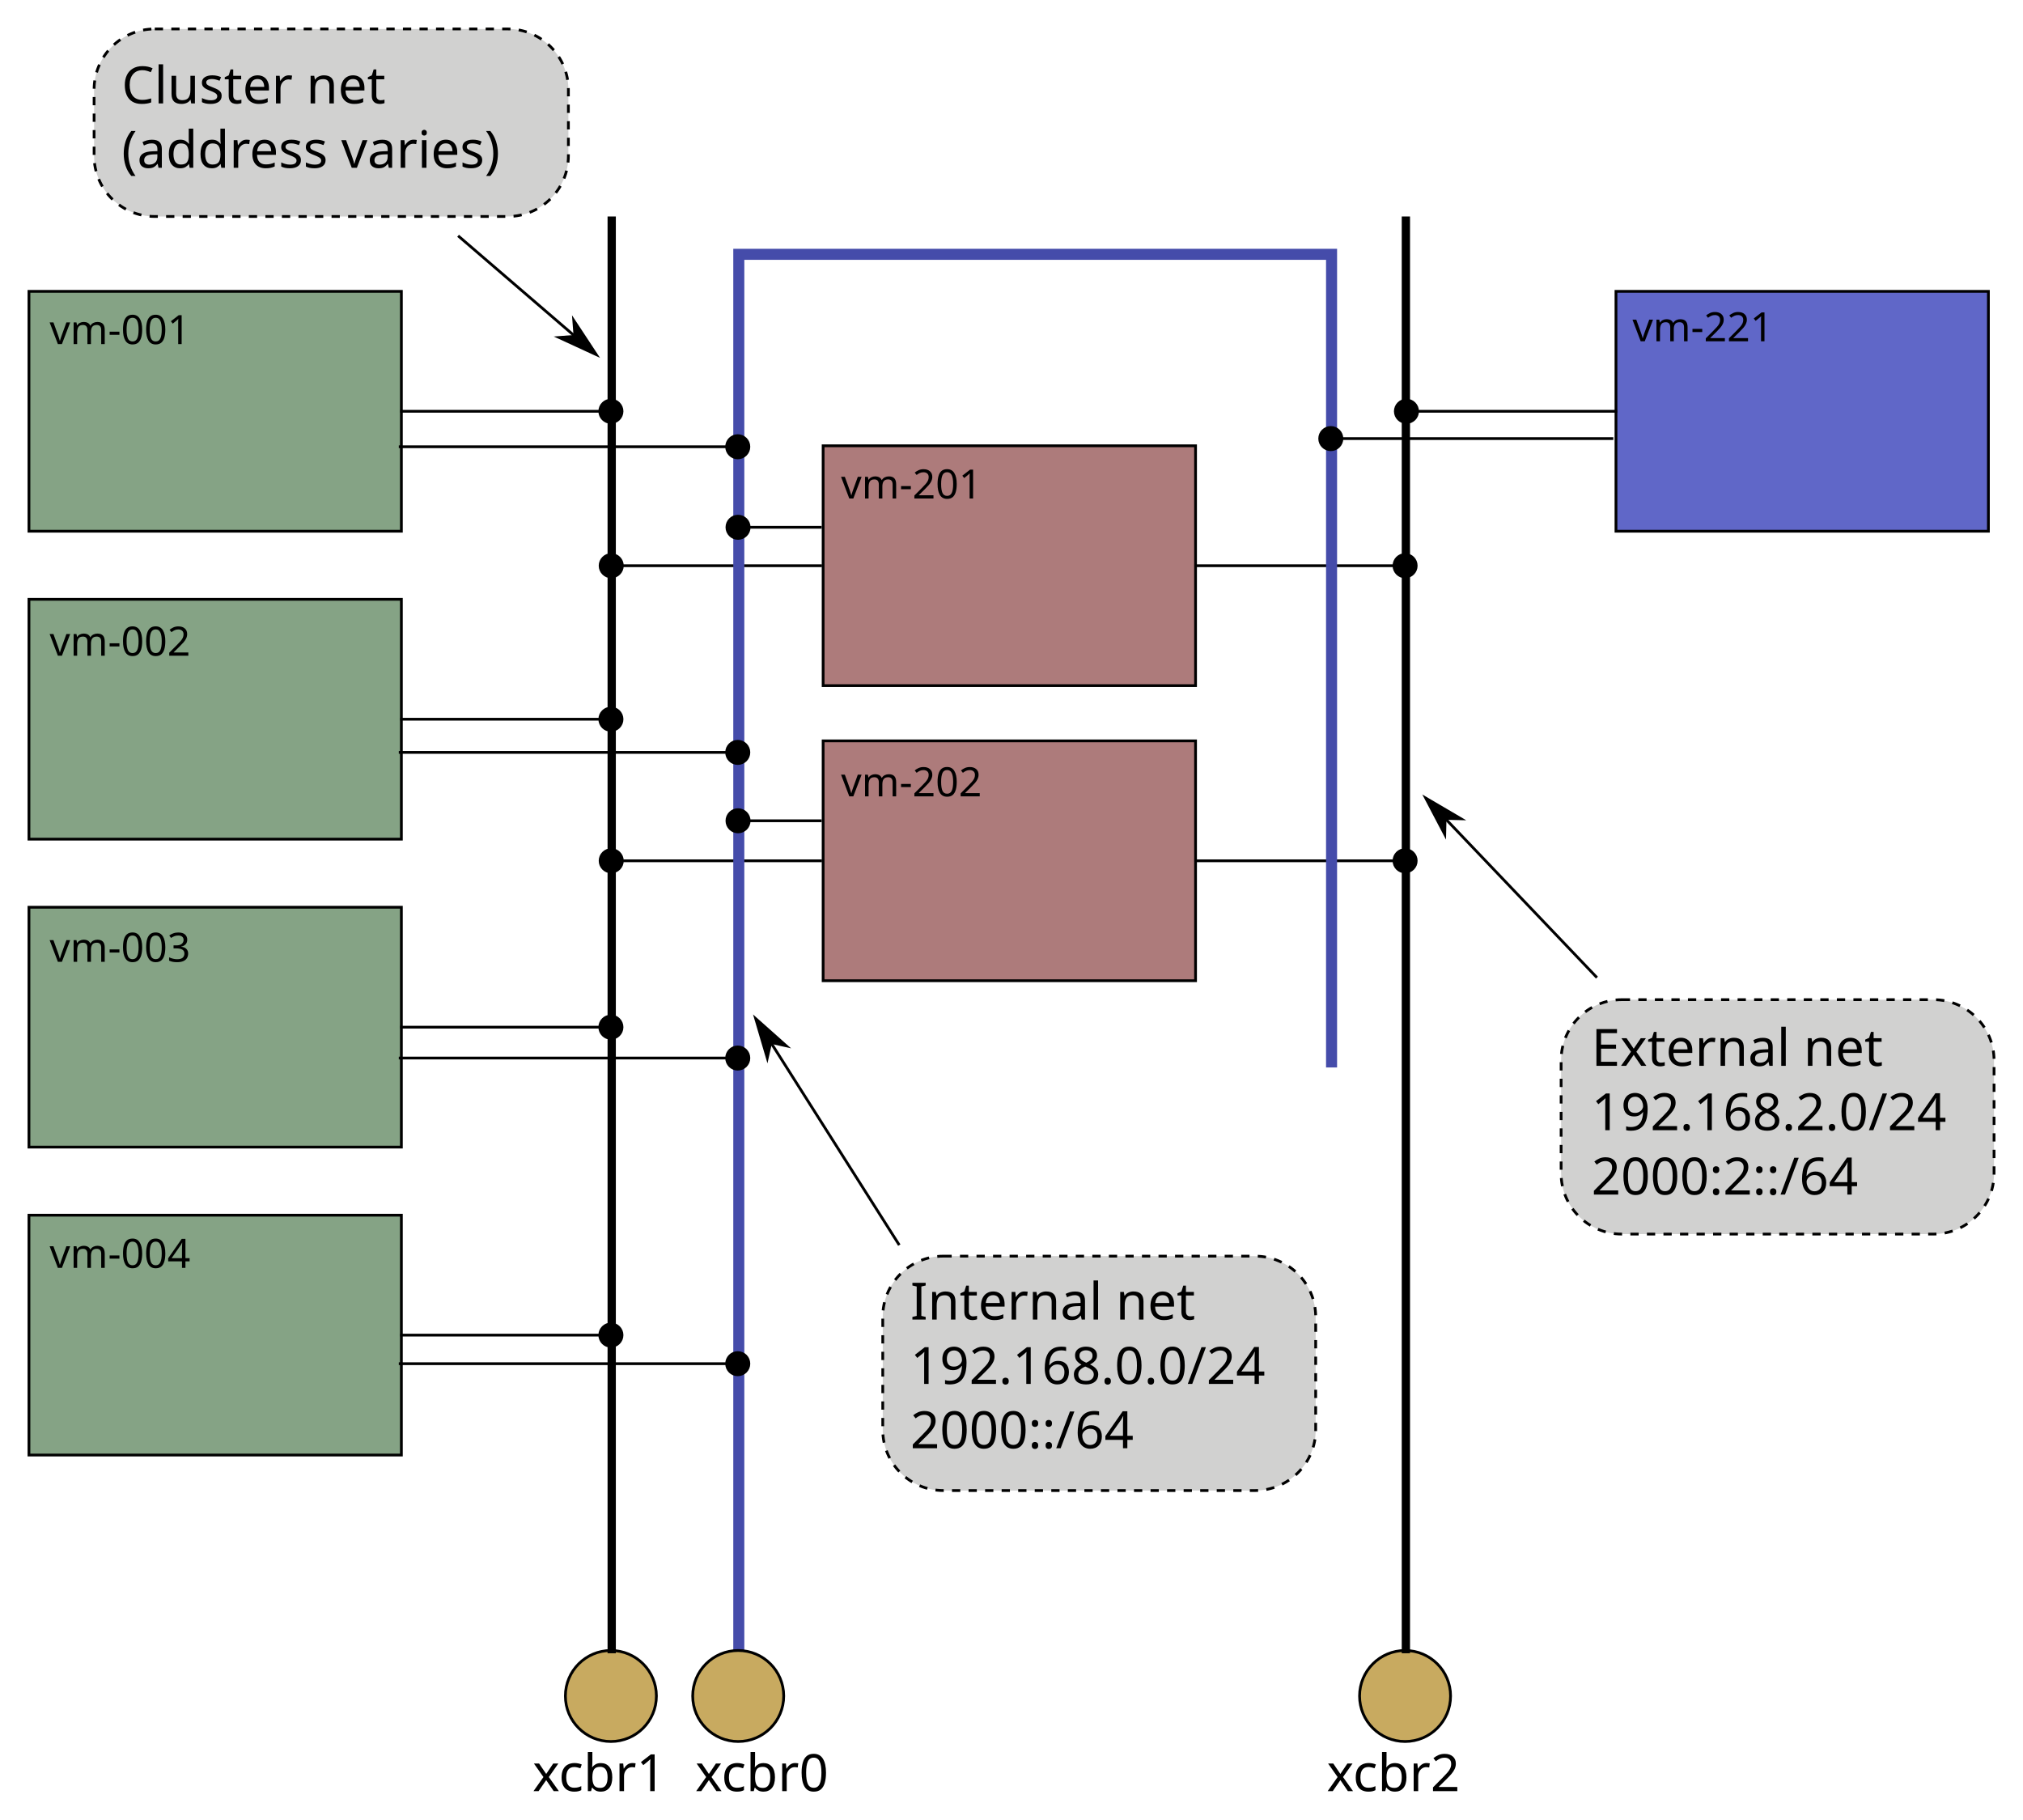
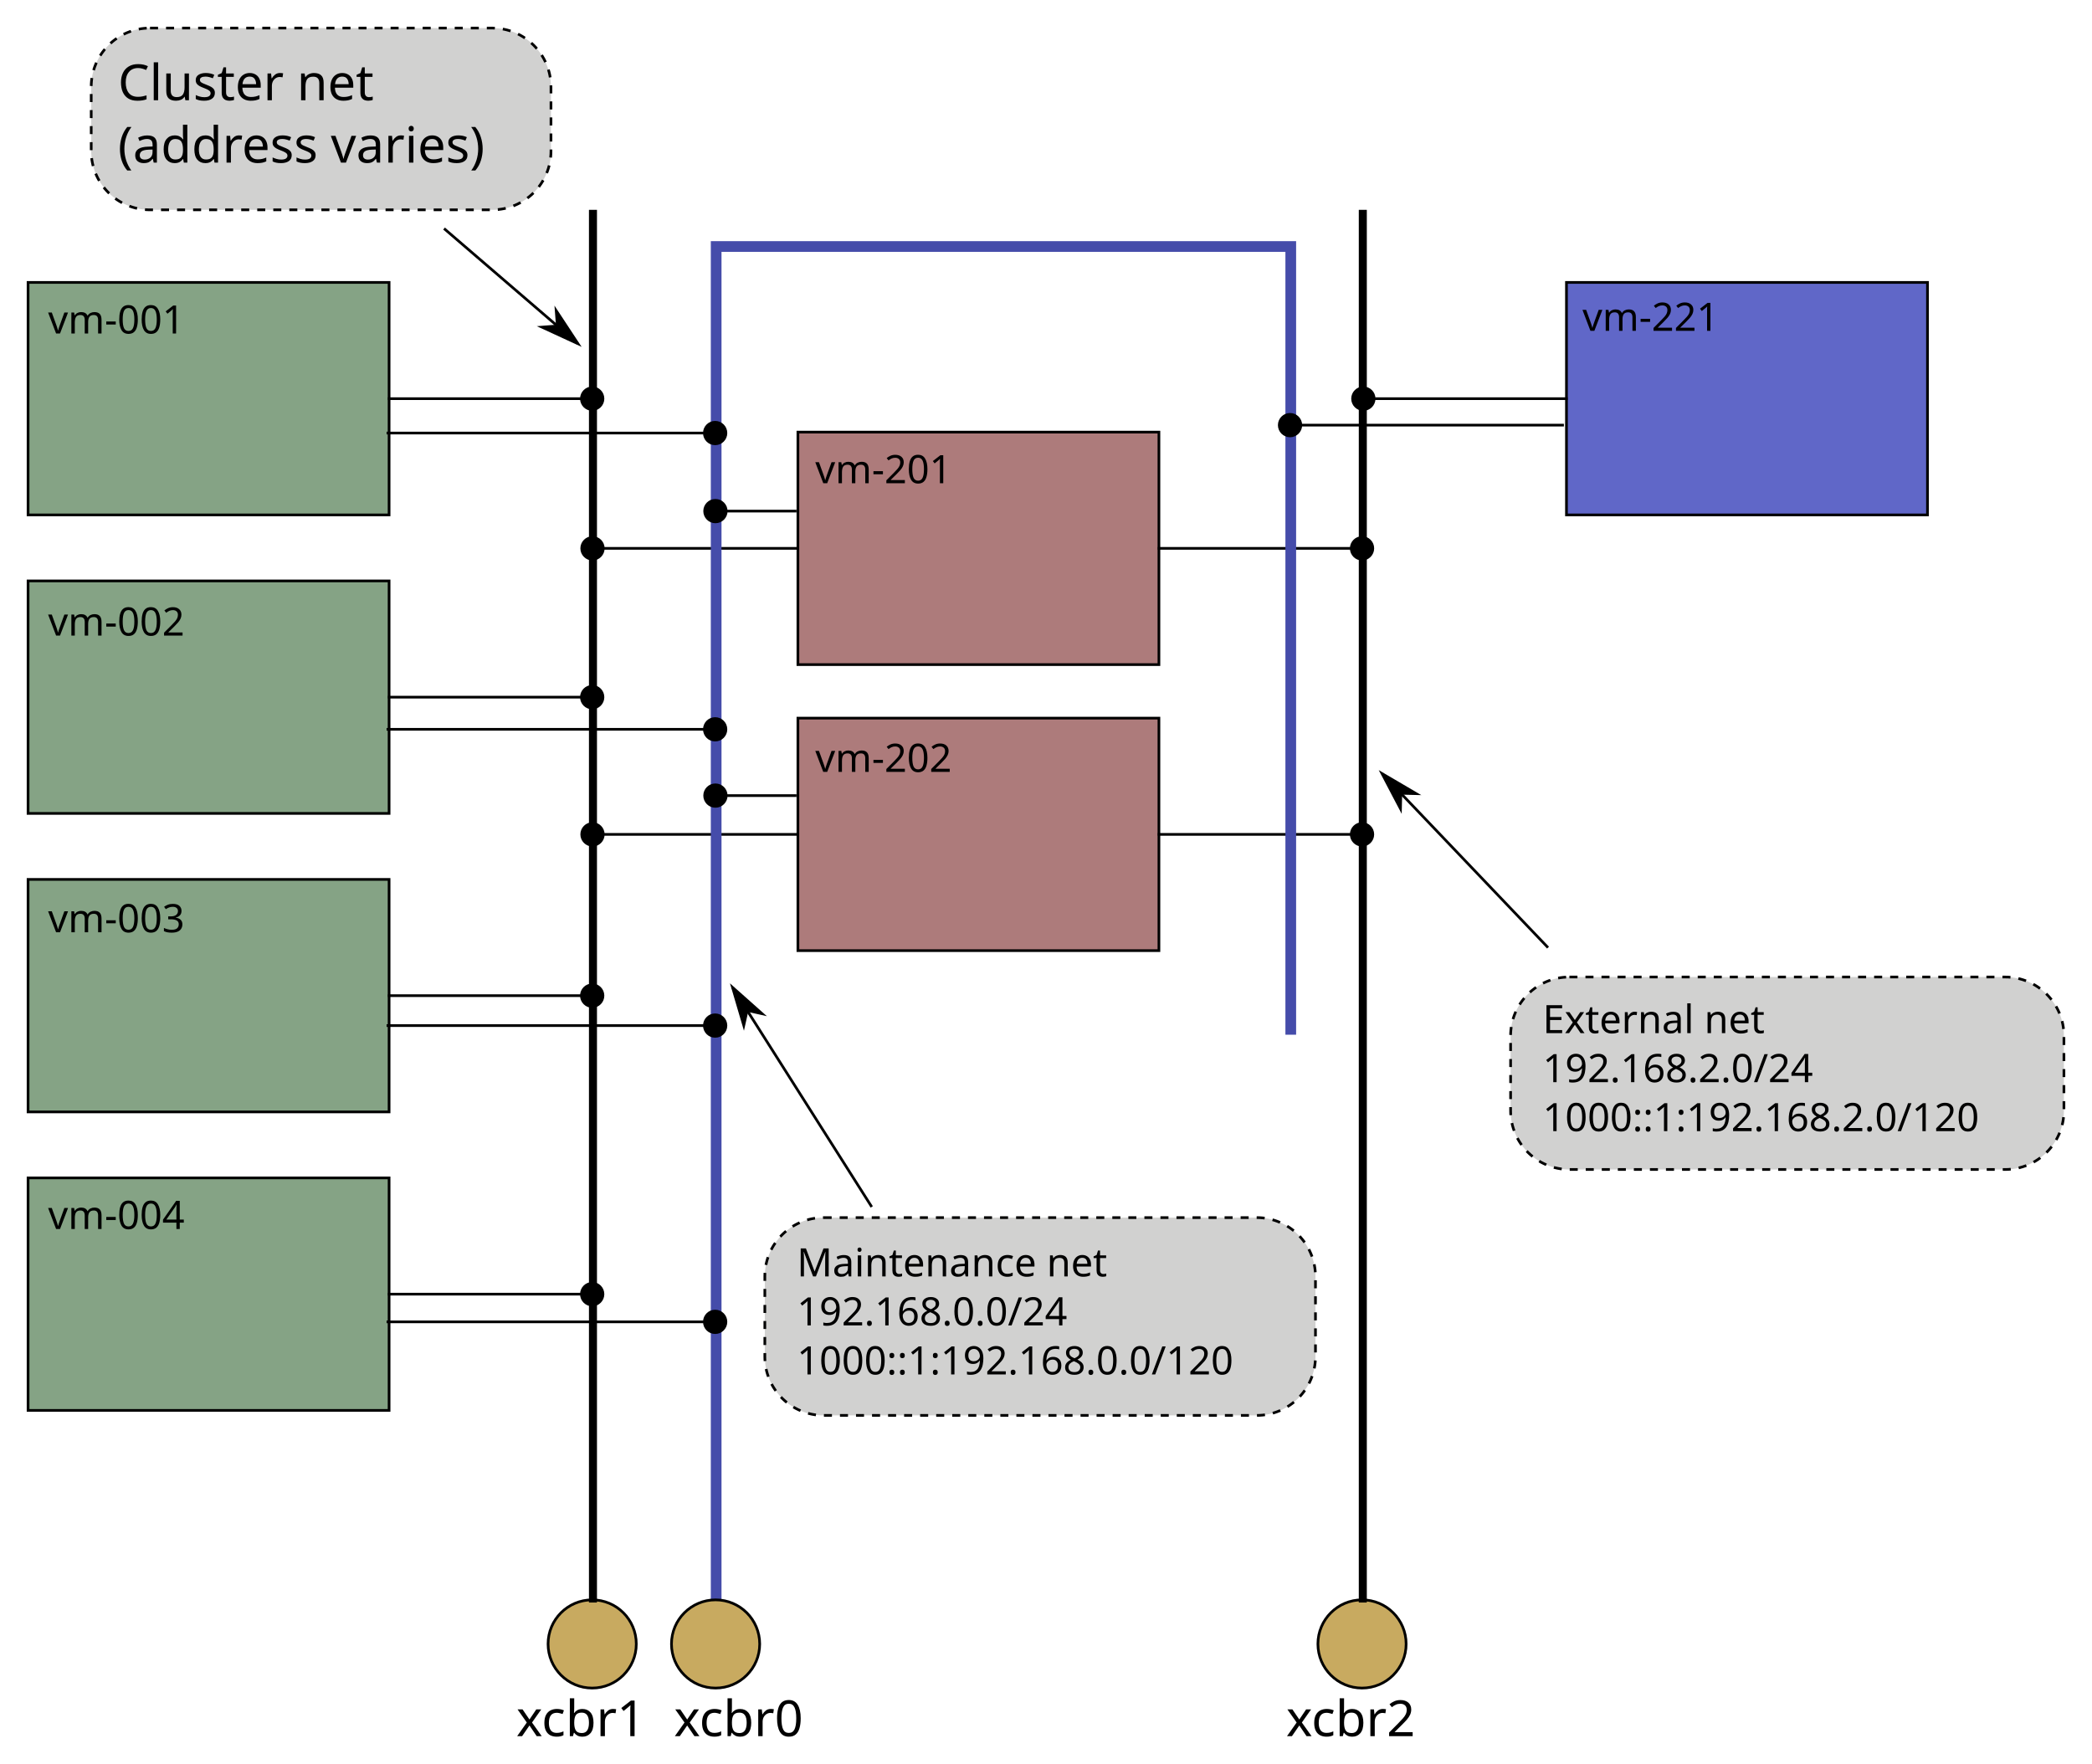
- <svg xmlns="http://www.w3.org/2000/svg" xmlns:xlink="http://www.w3.org/1999/xlink" width="733.622" height="659.764" viewBox="0 0 733.622 659.764" version="1.1" id="SVGRoot">
+ <svg xmlns="http://www.w3.org/2000/svg" xmlns:xlink="http://www.w3.org/1999/xlink" width="782.622" height="659.764" viewBox="0 0 782.622 659.764" version="1.1" id="SVGRoot">
  <defs id="defs3737">
    <marker orient="auto" refY="0" refX="0" id="marker6541" style="overflow:visible">
      <path id="path6539" d="M 0,0 5,-5 -12.5,0 5,5 Z" style="fill:#000000;fill-opacity:1;fill-rule:evenodd;stroke:#000000;stroke-width:1pt;stroke-opacity:1" transform="matrix(-0.8,0,0,-0.8,-10,0)" />
    </marker>
    <marker style="overflow:visible" id="marker6463" refX="0" refY="0" orient="auto">
      <path transform="matrix(-0.8,0,0,-0.8,-10,0)" style="fill:#000000;fill-opacity:1;fill-rule:evenodd;stroke:#000000;stroke-width:1pt;stroke-opacity:1" d="M 0,0 5,-5 -12.5,0 5,5 Z" id="path6461" />
    </marker>
    <marker orient="auto" refY="0" refX="0" id="Arrow1Lend" style="overflow:visible">
      <path id="path6132" d="M 0,0 5,-5 -12.5,0 5,5 Z" style="fill:#000000;fill-opacity:1;fill-rule:evenodd;stroke:#000000;stroke-width:1pt;stroke-opacity:1" transform="matrix(-0.8,0,0,-0.8,-10,0)" />
    </marker>
    <marker orient="auto" refY="0" refX="0" id="marker6012" style="overflow:visible">
      <path id="path6010" d="m -2.5,-1 c 0,2.76 -2.24,5 -5,5 -2.76,0 -5,-2.24 -5,-5 0,-2.76 2.24,-5 5,-5 2.76,0 5,2.24 5,5 z" style="fill:#000000;fill-opacity:1;fill-rule:evenodd;stroke:#000000;stroke-width:1pt;stroke-opacity:1" transform="matrix(0.8,0,0,0.8,5.92,0.8)" />
    </marker>
    <marker style="overflow:visible" id="marker5964" refX="0" refY="0" orient="auto">
      <path transform="matrix(0.8,0,0,0.8,5.92,0.8)" style="fill:#000000;fill-opacity:1;fill-rule:evenodd;stroke:#000000;stroke-width:1pt;stroke-opacity:1" d="m -2.5,-1 c 0,2.76 -2.24,5 -5,5 -2.76,0 -5,-2.24 -5,-5 0,-2.76 2.24,-5 5,-5 2.76,0 5,2.24 5,5 z" id="path5962" />
    </marker>
    <marker style="overflow:visible" id="marker1994" refX="0" refY="0" orient="auto">
      <path transform="matrix(0.8,0,0,0.8,5.92,0.8)" style="fill:#000000;fill-opacity:1;fill-rule:evenodd;stroke:#000000;stroke-width:1pt;stroke-opacity:1" d="m -2.5,-1 c 0,2.76 -2.24,5 -5,5 -2.76,0 -5,-2.24 -5,-5 0,-2.76 2.24,-5 5,-5 2.76,0 5,2.24 5,5 z" id="path1992" />
    </marker>
    <marker orient="auto" refY="0" refX="0" id="marker1111" style="overflow:visible">
      <path id="path1109" d="m -2.5,-1 c 0,2.76 -2.24,5 -5,5 -2.76,0 -5,-2.24 -5,-5 0,-2.76 2.24,-5 5,-5 2.76,0 5,2.24 5,5 z" style="fill:#000000;fill-opacity:1;fill-rule:evenodd;stroke:#000000;stroke-width:1pt;stroke-opacity:1" transform="matrix(0.8,0,0,0.8,5.92,0.8)" />
    </marker>
    <marker style="overflow:visible" id="marker1069" refX="0" refY="0" orient="auto">
      <path transform="matrix(0.8,0,0,0.8,5.92,0.8)" style="fill:#000000;fill-opacity:1;fill-rule:evenodd;stroke:#000000;stroke-width:1pt;stroke-opacity:1" d="m -2.5,-1 c 0,2.76 -2.24,5 -5,5 -2.76,0 -5,-2.24 -5,-5 0,-2.76 2.24,-5 5,-5 2.76,0 5,2.24 5,5 z" id="path1067" />
    </marker>
    <marker style="overflow:visible" id="marker859" refX="0" refY="0" orient="auto">
      <path transform="matrix(0.8,0,0,0.8,5.92,0.8)" style="fill:#000000;fill-opacity:1;fill-rule:evenodd;stroke:#000000;stroke-width:1pt;stroke-opacity:1" d="m -2.5,-1 c 0,2.76 -2.24,5 -5,5 -2.76,0 -5,-2.24 -5,-5 0,-2.76 2.24,-5 5,-5 2.76,0 5,2.24 5,5 z" id="path857" />
    </marker>
    <marker orient="auto" refY="0" refX="0" id="marker5317" style="overflow:visible">
      <path id="path5315" d="m -2.5,-1 c 0,2.76 -2.24,5 -5,5 -2.76,0 -5,-2.24 -5,-5 0,-2.76 2.24,-5 5,-5 2.76,0 5,2.24 5,5 z" style="fill:#000000;fill-opacity:1;fill-rule:evenodd;stroke:#000000;stroke-width:1pt;stroke-opacity:1" transform="matrix(0.8,0,0,0.8,5.92,0.8)" />
    </marker>
  </defs>
  <g id="layer1" transform="translate(-89.87824,-70.5)">
    <circle style="opacity:1;vector-effect:none;fill:#c8aa60;fill-opacity:1;stroke:#000000;stroke-width:1;stroke-linecap:butt;stroke-linejoin:miter;stroke-miterlimit:4;stroke-dasharray:none;stroke-dashoffset:0;stroke-opacity:1" id="path1960" cx="311.414" cy="685.5" r="16.5" />
    <path style="fill:none;stroke:#000000;stroke-width:3;stroke-linecap:butt;stroke-linejoin:miter;stroke-miterlimit:4;stroke-dasharray:none;stroke-opacity:1" d="M 311.707,149 V 670" id="path4492" />
    <g id="g5357" transform="translate(-186)">
      <rect y="176.152" x="286.378" height="86.974" width="135.057" id="rect5305" style="fill:#85a385;fill-opacity:1;stroke:#000000;stroke-width:1;stroke-miterlimit:4;stroke-dasharray:none;stroke-opacity:1" />
      <path id="path5307" d="m 421,219.639 h 76.5" style="fill:none;stroke:#000000;stroke-width:1px;stroke-linecap:butt;stroke-linejoin:miter;stroke-opacity:1;marker-end:url(#marker5317)" />
    </g>
    <use x="0" y="0" xlink:href="#g5357" id="use5359" transform="translate(0,111.6667)" width="100%" height="100%" />
    <use x="0" y="0" xlink:href="#use5359" id="use5361" transform="translate(0,111.6667)" width="100%" height="100%" />
    <use x="0" y="0" xlink:href="#use5361" id="use5363" transform="translate(0,111.6667)" width="100%" height="100%" />
    <g id="g1668" transform="translate(-35)">
      <path id="path1107" d="m 422.953,275.639 h -76.5" style="fill:none;stroke:#000000;stroke-width:1px;stroke-linecap:butt;stroke-linejoin:miter;stroke-opacity:1;marker-end:url(#marker1111)" />
      <rect style="fill:#ad7b7b;fill-opacity:1;stroke:#000000;stroke-width:1;stroke-miterlimit:4;stroke-dasharray:none;stroke-opacity:1" id="rect849" width="135.057" height="86.974" x="423.378" y="232.152" />
      <path style="fill:none;stroke:#000000;stroke-width:1px;stroke-linecap:butt;stroke-linejoin:miter;stroke-opacity:1;marker-end:url(#marker859)" d="m 558,275.639 h 76.5" id="path851" />
    </g>
    <g id="g1976" transform="translate(1.5)">
      <rect transform="scale(-1,1)" style="fill:#6067c8;fill-opacity:1;stroke:#000000;stroke-width:1;stroke-miterlimit:4;stroke-dasharray:none;stroke-opacity:1" id="rect1059" width="135.057" height="86.974" x="-809.453" y="176.152" />
      <path style="fill:none;stroke:#000000;stroke-width:1px;stroke-linecap:butt;stroke-linejoin:miter;stroke-opacity:1;marker-end:url(#marker1069)" d="m 674.832,219.639 h -76.5" id="path1061" />
    </g>
    <use x="0" y="0" xlink:href="#g1668" id="use1670" transform="translate(0,107)" width="100%" height="100%" />
    <g id="use1966" transform="translate(288)">
      <circle style="opacity:1;vector-effect:none;fill:#c8aa60;fill-opacity:1;stroke:#000000;stroke-width:1;stroke-linecap:butt;stroke-linejoin:miter;stroke-miterlimit:4;stroke-dasharray:none;stroke-dashoffset:0;stroke-opacity:1" id="circle1980" cx="311.414" cy="685.5" r="16.5" />
      <path style="fill:none;stroke:#000000;stroke-width:3;stroke-linecap:butt;stroke-linejoin:miter;stroke-miterlimit:4;stroke-dasharray:none;stroke-opacity:1" d="M 311.707,149 V 670" id="path1982" />
    </g>
    <path style="fill:none;stroke:#454caa;stroke-width:4;stroke-linecap:butt;stroke-linejoin:miter;stroke-miterlimit:4;stroke-dasharray:none;stroke-opacity:1" d="M 357.796,673.955 V 162.717 h 214.96 v 294.864" id="path1978" />
    <use x="0" y="0" xlink:href="#path1960" id="use1988" transform="translate(46.16905)" width="100%" height="100%" />
    <path style="fill:none;stroke:#000000;stroke-width:1px;stroke-linecap:butt;stroke-linejoin:miter;stroke-opacity:1;marker-end:url(#marker1994)" d="m 234.5,232.5 h 123" id="path1990" />
    <use x="0" y="0" xlink:href="#path1990" id="use2038" transform="translate(0,110.8333)" width="100%" height="100%" />
    <use x="0" y="0" xlink:href="#use2038" id="use2040" transform="translate(0,110.8333)" width="100%" height="100%" />
    <use x="0" y="0" xlink:href="#use2040" id="use2042" transform="translate(0,110.8333)" width="100%" height="100%" />
    <path style="fill:none;stroke:#000000;stroke-width:1px;stroke-linecap:butt;stroke-linejoin:miter;stroke-opacity:1;marker-end:url(#marker5964)" d="M 387.848,261.701 H 357.442" id="path2044" />
    <use x="0" y="0" xlink:href="#path2044" id="use2098" transform="translate(0,106.43)" width="100%" height="100%" />
    <path style="fill:none;stroke:#000000;stroke-width:1px;stroke-linecap:butt;stroke-linejoin:miter;stroke-opacity:1;marker-end:url(#marker6012)" d="M 674.933,229.538 H 572.403" id="path5972" />
    <text xml:space="preserve" style="font-style:normal;font-weight:normal;font-size:18.667px;line-height:1.25;font-family:sans-serif;letter-spacing:0px;word-spacing:0px;fill:#000000;fill-opacity:1;stroke:none" x="283" y="720" id="text6070">
      <tspan id="tspan6068" x="283" y="720">xcbr1</tspan>
    </text>
    <text id="text6074" y="720" x="342" style="font-style:normal;font-weight:normal;font-size:18.667px;line-height:1.25;font-family:sans-serif;letter-spacing:0px;word-spacing:0px;fill:#000000;fill-opacity:1;stroke:none" xml:space="preserve">
      <tspan y="720" x="342" id="tspan6072">xcbr0</tspan>
    </text>
    <text xml:space="preserve" style="font-style:normal;font-weight:normal;font-size:18.667px;line-height:1.25;font-family:sans-serif;letter-spacing:0px;word-spacing:0px;fill:#000000;fill-opacity:1;stroke:none" x="571" y="720" id="text6078">
      <tspan id="tspan6076" x="571" y="720">xcbr2</tspan>
    </text>
-     <rect style="opacity:1;vector-effect:none;fill:#d1d1d0;fill-opacity:1;stroke:#000000;stroke-width:1;stroke-linecap:butt;stroke-linejoin:miter;stroke-miterlimit:4;stroke-dasharray:3, 3;stroke-dashoffset:0;stroke-opacity:1" id="rect6121" width="157" height="85" x="656" y="433" ry="22" />
-     <text xml:space="preserve" style="font-style:normal;font-weight:normal;font-size:18.667px;line-height:1.25;font-family:sans-serif;letter-spacing:0px;word-spacing:0px;fill:#000000;fill-opacity:1;stroke:none" x="667" y="457" id="text6101">
+     <rect style="opacity:1;vector-effect:none;fill:#d1d1d0;fill-opacity:1;stroke:#000000;stroke-width:1;stroke-linecap:butt;stroke-linejoin:miter;stroke-miterlimit:4;stroke-dasharray:3, 3;stroke-dashoffset:0;stroke-opacity:1" id="rect6121" width="207" height="72" x="655" y="436" ry="22" />
+     <text xml:space="preserve" style="font-style:normal;font-weight:normal;font-size:14.667px;line-height:1.25;font-family:sans-serif;letter-spacing:0px;word-spacing:0px;fill:#000000;fill-opacity:1;stroke:none" x="667" y="457" id="text6101">
      <tspan id="tspan6099" x="667" y="457">External net</tspan>
-       <tspan x="667" y="480.333" id="tspan6111">192.168.2.0/24</tspan>
-       <tspan x="667" y="503.667" id="tspan6113">2000:2::/64</tspan>
+       <tspan x="667" y="475.333" id="tspan6111">192.168.2.0/24</tspan>
+       <tspan x="667" y="493.667" id="tspan6113">1000::1:192.168.2.0/120</tspan>
    </text>
-     <rect ry="22" y="526" x="410" height="85" width="157" id="rect6123" style="opacity:1;vector-effect:none;fill:#d1d1d0;fill-opacity:1;stroke:#000000;stroke-width:1;stroke-linecap:butt;stroke-linejoin:miter;stroke-miterlimit:4;stroke-dasharray:3, 3;stroke-dashoffset:0;stroke-opacity:1" />
-     <text xml:space="preserve" style="font-style:normal;font-weight:normal;font-size:18.667px;line-height:1.25;font-family:sans-serif;letter-spacing:0px;word-spacing:0px;fill:#000000;fill-opacity:1;stroke:none" x="420" y="549" id="text6105">
-       <tspan id="tspan6103" x="420" y="549">Internal net</tspan>
-       <tspan x="420" y="572.333" id="tspan6115">192.168.0.0/24</tspan>
-       <tspan x="420" y="595.667" id="tspan6117">2000::/64</tspan>
+     <rect ry="22" y="526" x="376" height="74" width="206" id="rect6123" style="opacity:1;vector-effect:none;fill:#d1d1d0;fill-opacity:1;stroke:#000000;stroke-width:1;stroke-linecap:butt;stroke-linejoin:miter;stroke-miterlimit:4;stroke-dasharray:3, 3;stroke-dashoffset:0;stroke-opacity:1" />
+     <text xml:space="preserve" style="font-style:normal;font-weight:normal;font-size:14.667px;line-height:1.25;font-family:sans-serif;letter-spacing:0px;word-spacing:0px;fill:#000000;fill-opacity:1;stroke:none" x="388" y="548" id="text6105">
+       <tspan id="tspan6103" x="388" y="548">Maintenance net</tspan>
+       <tspan x="388" y="566.333" id="tspan6115">192.168.0.0/24</tspan>
+       <tspan x="388" y="584.667" id="tspan6117">1000::1:192.168.0.0/120</tspan>
    </text>
    <rect style="opacity:1;vector-effect:none;fill:#d1d1d0;fill-opacity:1;stroke:#000000;stroke-width:1;stroke-linecap:butt;stroke-linejoin:miter;stroke-miterlimit:4;stroke-dasharray:3, 3;stroke-dashoffset:0;stroke-opacity:1" id="rect6125" width="172" height="68" x="124" y="81" ry="22" />
    <text xml:space="preserve" style="font-style:normal;font-weight:normal;font-size:18.667px;line-height:1.25;font-family:sans-serif;letter-spacing:0px;word-spacing:0px;fill:#000000;fill-opacity:1;stroke:none" x="134" y="108" id="text6109">
      <tspan id="tspan6107" x="134" y="108">Cluster net</tspan>
      <tspan x="134" y="131.333" id="tspan6119">(address varies)</tspan>
    </text>
    <path style="fill:none;stroke:#000000;stroke-width:1px;stroke-linecap:butt;stroke-linejoin:miter;stroke-opacity:1;marker-end:url(#Arrow1Lend)" d="M 416,522 364,440" id="path6127" />
    <path style="fill:none;stroke:#000000;stroke-width:1px;stroke-linecap:butt;stroke-linejoin:miter;stroke-opacity:1;marker-end:url(#marker6463)" d="M 669,425 607,360" id="path6453" />
    <path style="fill:none;stroke:#000000;stroke-width:1px;stroke-linecap:butt;stroke-linejoin:miter;stroke-opacity:1;marker-end:url(#marker6541)" d="m 256,156 50,43" id="path6531" />
    <text xml:space="preserve" style="font-style:normal;font-weight:normal;font-size:14.667px;line-height:1.25;font-family:sans-serif;letter-spacing:0px;word-spacing:0px;fill:#000000;fill-opacity:1;stroke:none" x="107.878" y="195.264" id="text945">
      <tspan id="tspan943" x="107.878" y="195.264">vm-001</tspan>
    </text>
    <text id="text949" y="308.264" x="107.878" style="font-style:normal;font-weight:normal;font-size:14.667px;line-height:1.25;font-family:sans-serif;letter-spacing:0px;word-spacing:0px;fill:#000000;fill-opacity:1;stroke:none" xml:space="preserve">
      <tspan y="308.264" x="107.878" id="tspan947">vm-002</tspan>
    </text>
    <text xml:space="preserve" style="font-style:normal;font-weight:normal;font-size:14.667px;line-height:1.25;font-family:sans-serif;letter-spacing:0px;word-spacing:0px;fill:#000000;fill-opacity:1;stroke:none" x="107.878" y="419.264" id="text953">
      <tspan id="tspan951" x="107.878" y="419.264">vm-003</tspan>
    </text>
    <text id="text957" y="530.264" x="107.878" style="font-style:normal;font-weight:normal;font-size:14.667px;line-height:1.25;font-family:sans-serif;letter-spacing:0px;word-spacing:0px;fill:#000000;fill-opacity:1;stroke:none" xml:space="preserve">
      <tspan y="530.264" x="107.878" id="tspan955">vm-004</tspan>
    </text>
    <text id="text961" y="251.264" x="394.878" style="font-style:normal;font-weight:normal;font-size:14.667px;line-height:1.25;font-family:sans-serif;letter-spacing:0px;word-spacing:0px;fill:#000000;fill-opacity:1;stroke:none" xml:space="preserve">
      <tspan y="251.264" x="394.878" id="tspan959">vm-201</tspan>
    </text>
    <text xml:space="preserve" style="font-style:normal;font-weight:normal;font-size:14.667px;line-height:1.25;font-family:sans-serif;letter-spacing:0px;word-spacing:0px;fill:#000000;fill-opacity:1;stroke:none" x="394.878" y="359.264" id="text965">
      <tspan id="tspan963" x="394.878" y="359.264">vm-202</tspan>
    </text>
    <text id="text969" y="194.264" x="681.878" style="font-style:normal;font-weight:normal;font-size:14.667px;line-height:1.25;font-family:sans-serif;letter-spacing:0px;word-spacing:0px;fill:#000000;fill-opacity:1;stroke:none" xml:space="preserve">
      <tspan y="194.264" x="681.878" id="tspan967">vm-221</tspan>
    </text>
  </g>
</svg>
